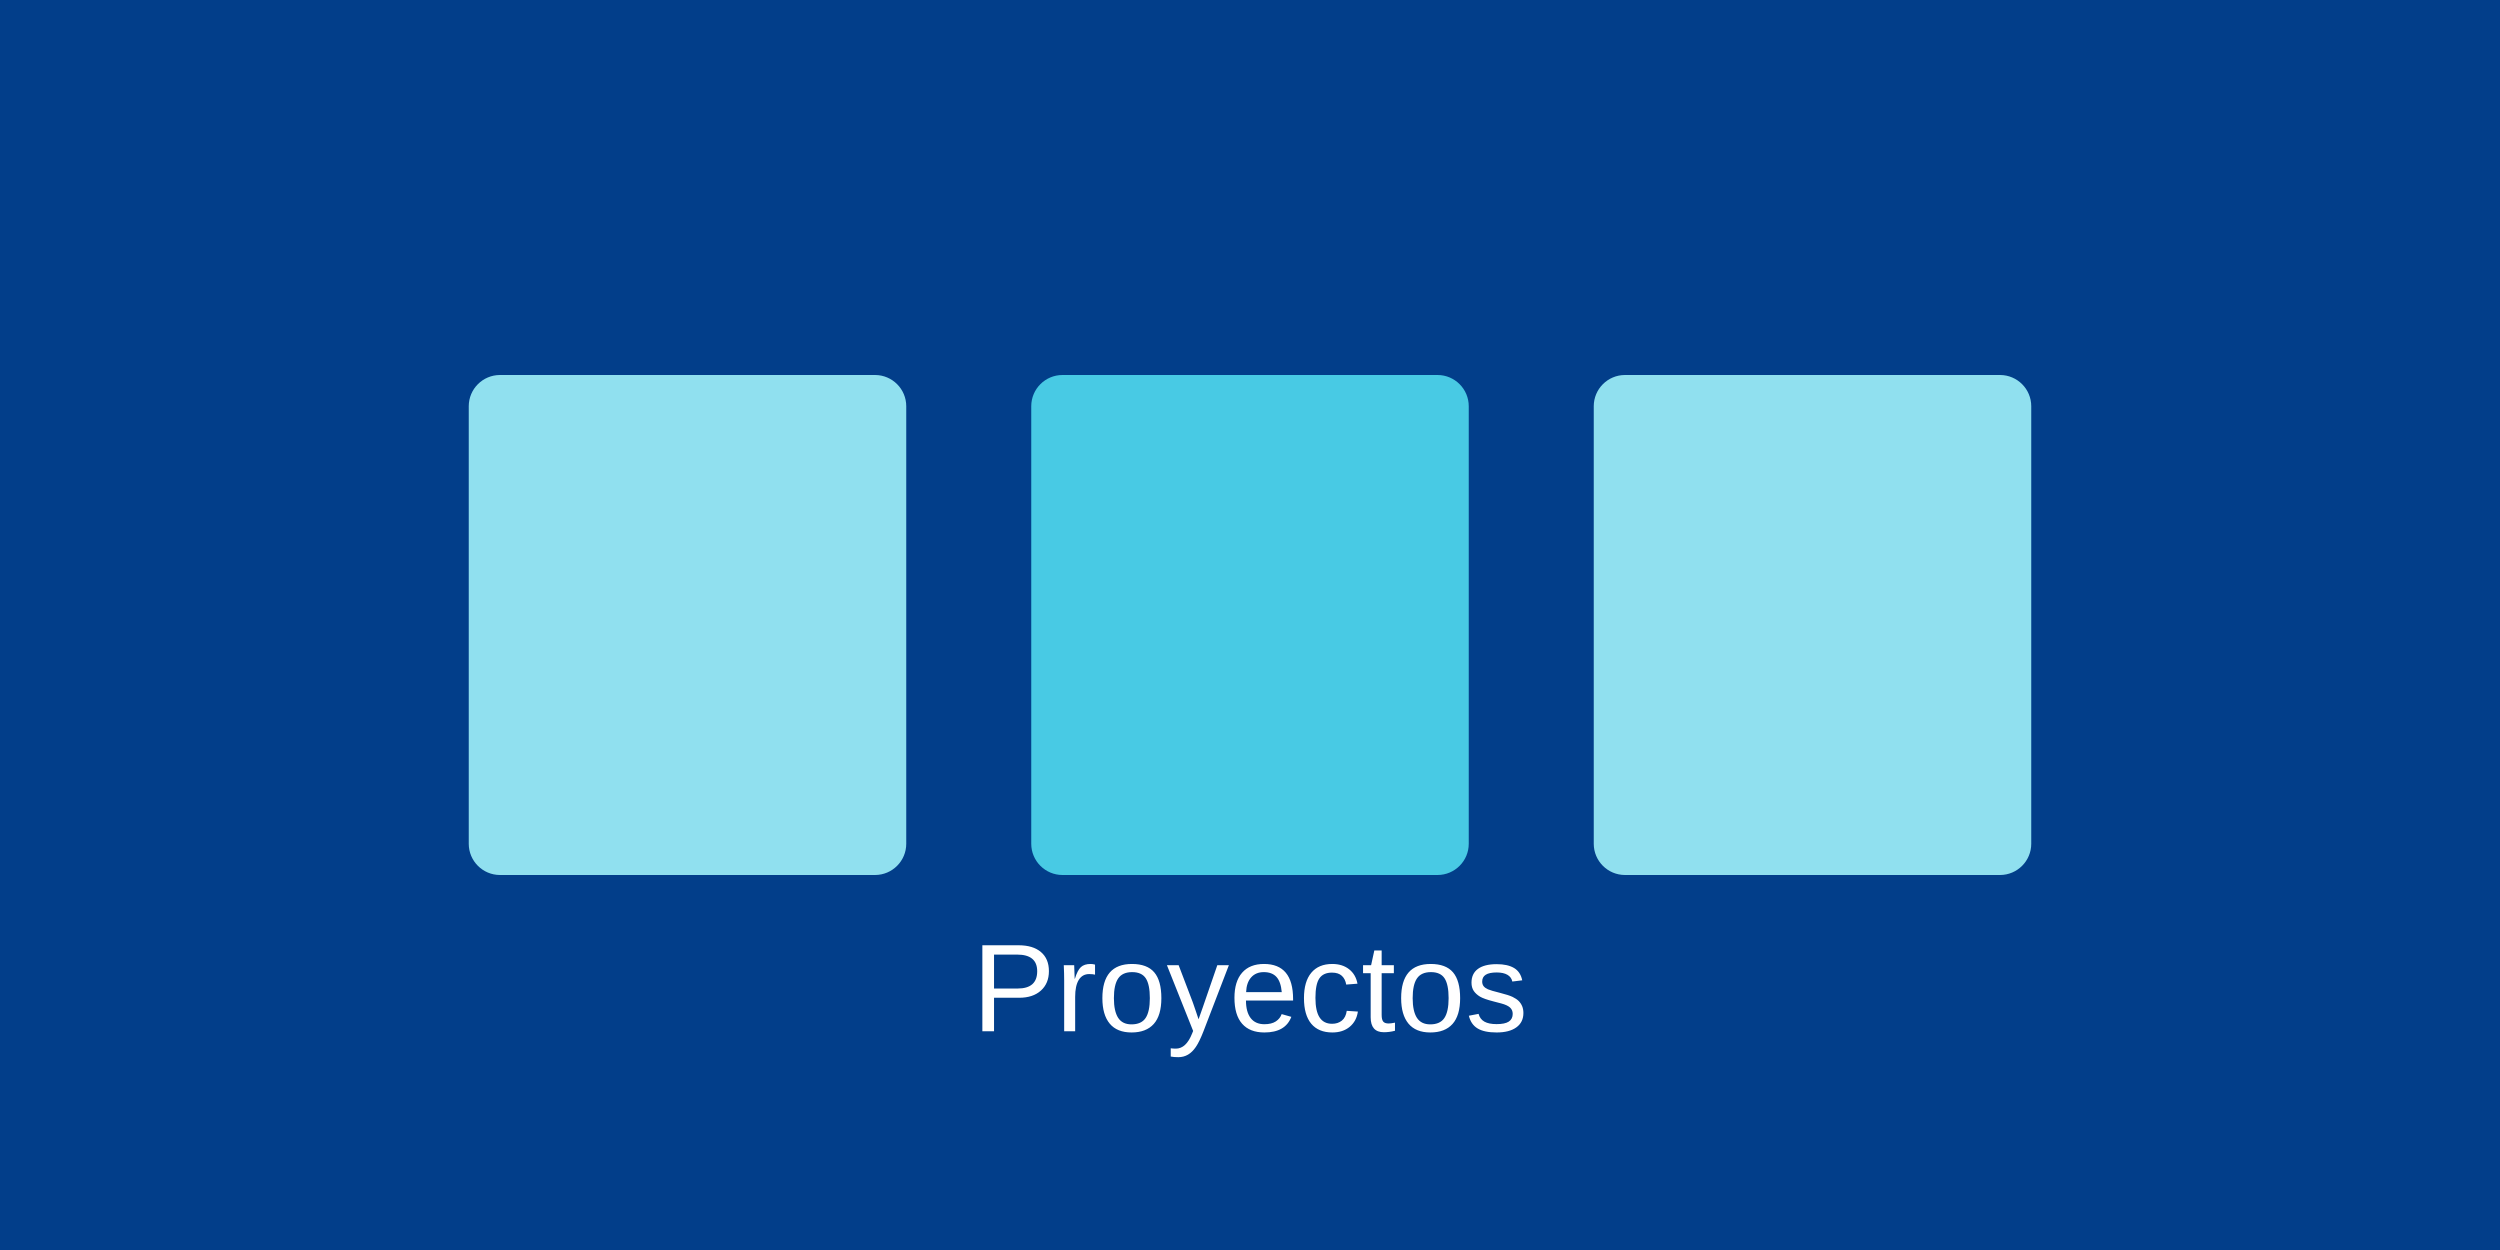
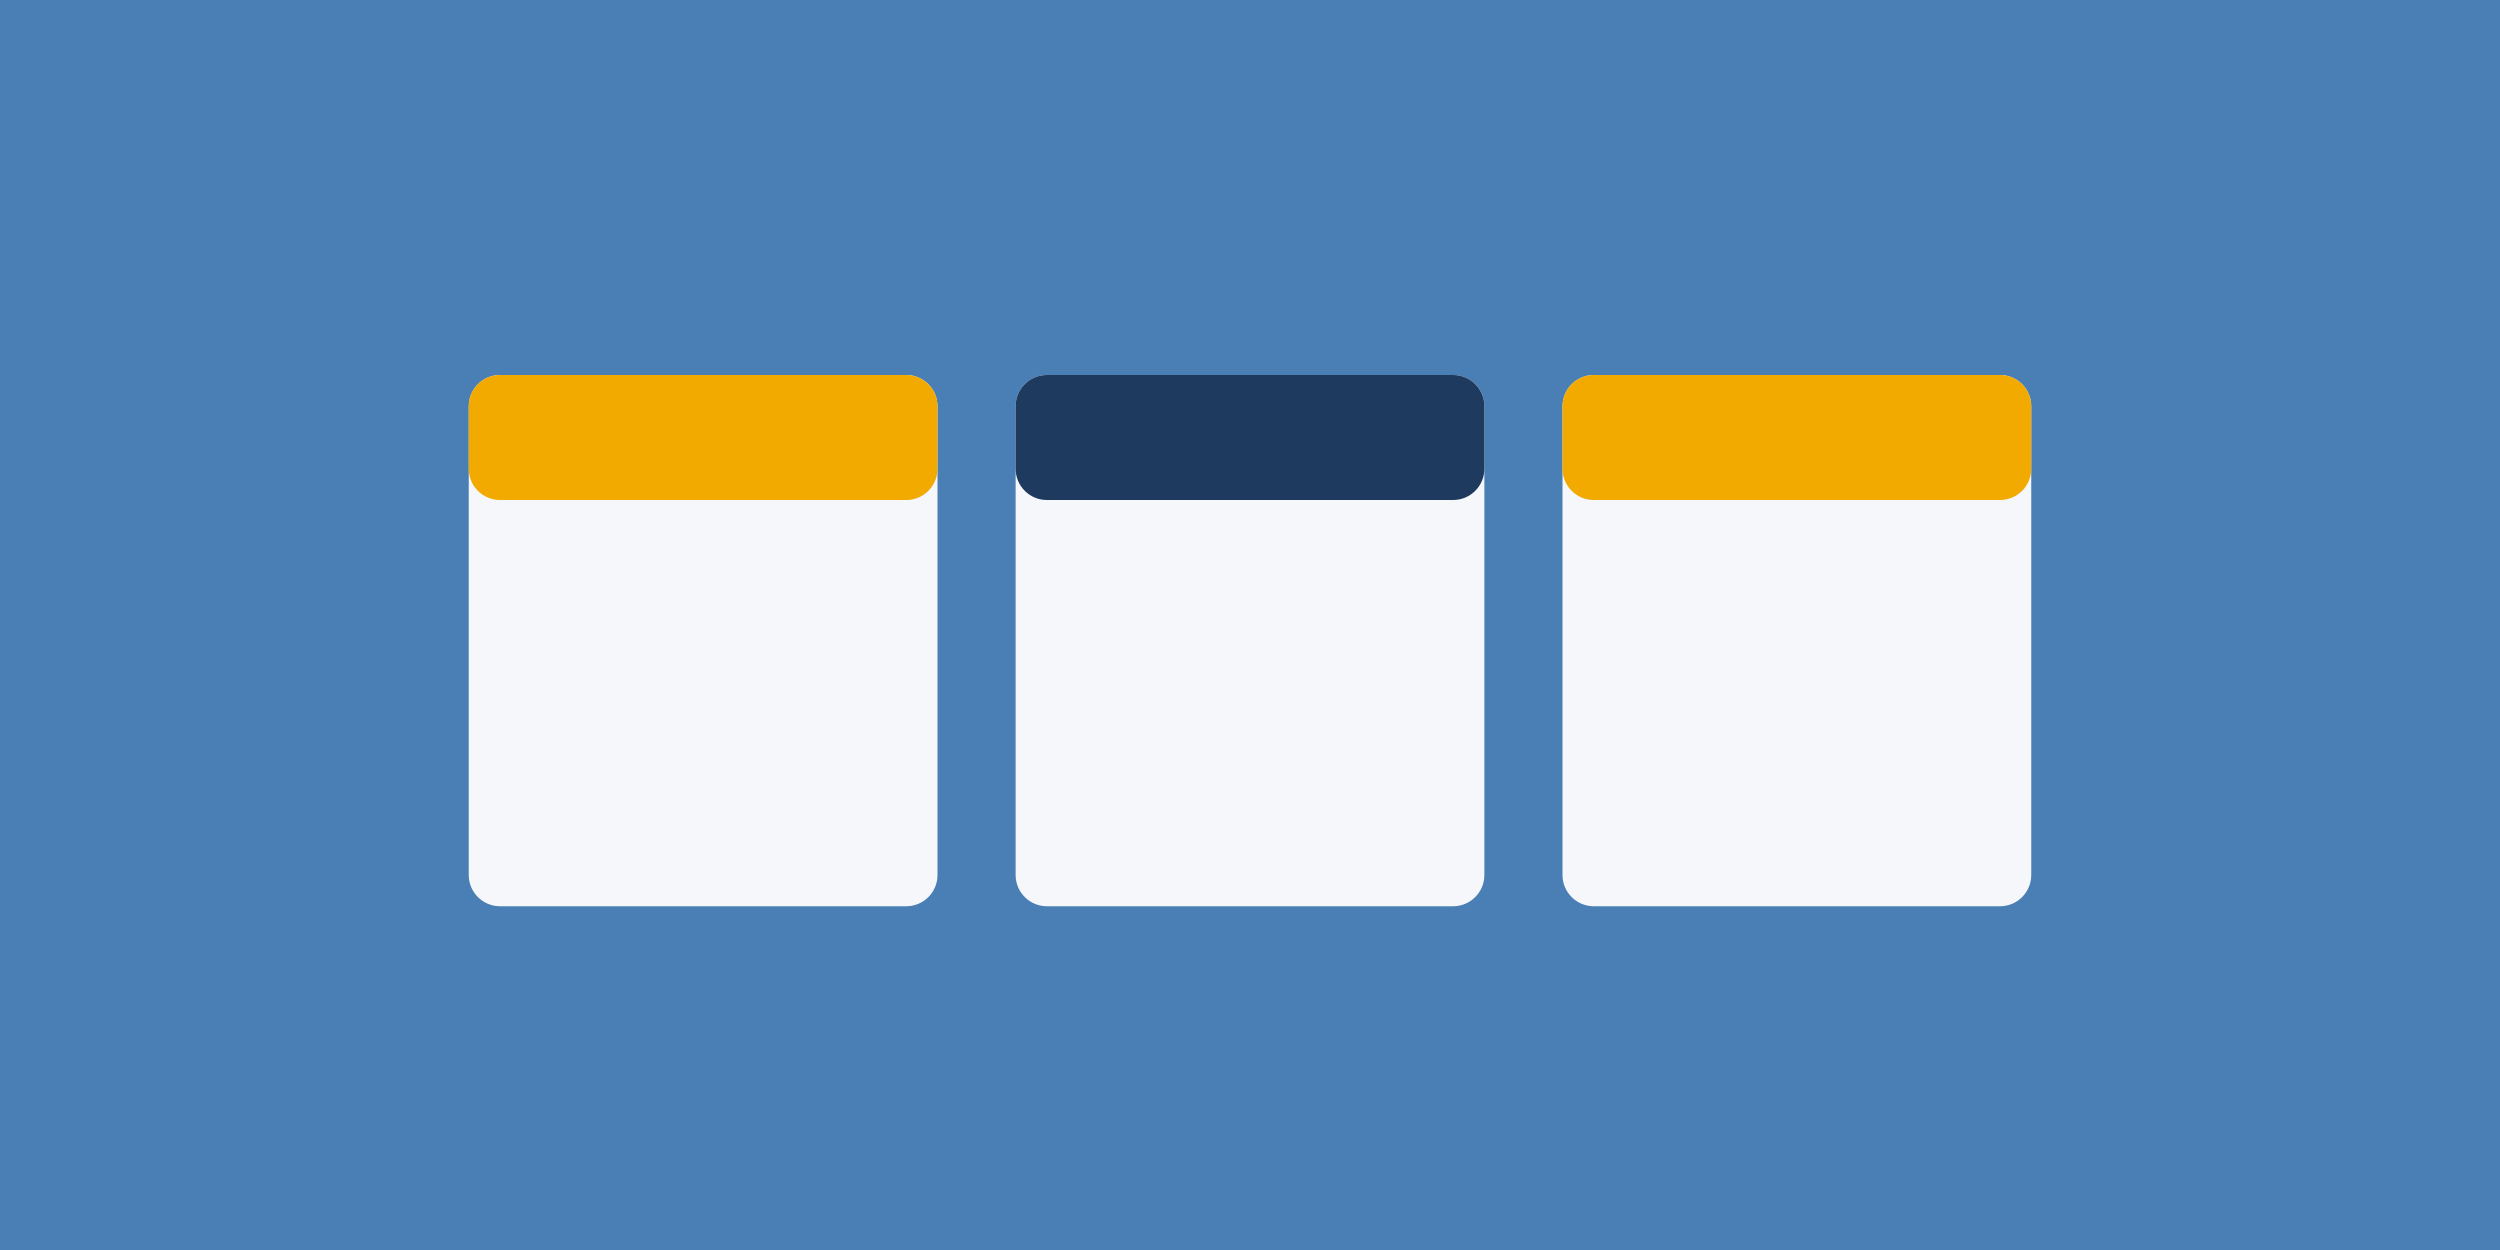
<svg xmlns="http://www.w3.org/2000/svg" width="800" height="400" viewBox="0 0 800 400" role="img" aria-label="Ilustración de proyectos con tarjetas">
-   <rect width="800" height="400" fill="#023e8a" />
-   <rect x="150" y="120" width="140" height="160" rx="10" fill="#90e0ef" />
-   <rect x="330" y="120" width="140" height="160" rx="10" fill="#48cae4" />
-   <rect x="510" y="120" width="140" height="160" rx="10" fill="#90e0ef" />
-   <text x="400" y="330" font-family="Arial, sans-serif" font-size="40" fill="#ffffff" text-anchor="middle">Proyectos</text>
+   <rect width="800" height="400" fill="#4a7fb5" />
+   <rect x="150" y="120" width="150" height="170" rx="10" fill="#f5f7fa" />
+   <rect x="325" y="120" width="150" height="170" rx="10" fill="#f5f7fa" />
+   <rect x="500" y="120" width="150" height="170" rx="10" fill="#f5f7fa" />
+   <rect x="150" y="120" width="150" height="40" rx="10" fill="#f2a900" />
+   <rect x="325" y="120" width="150" height="40" rx="10" fill="#1f3a5f" />
+   <rect x="500" y="120" width="150" height="40" rx="10" fill="#f2a900" />
</svg>
